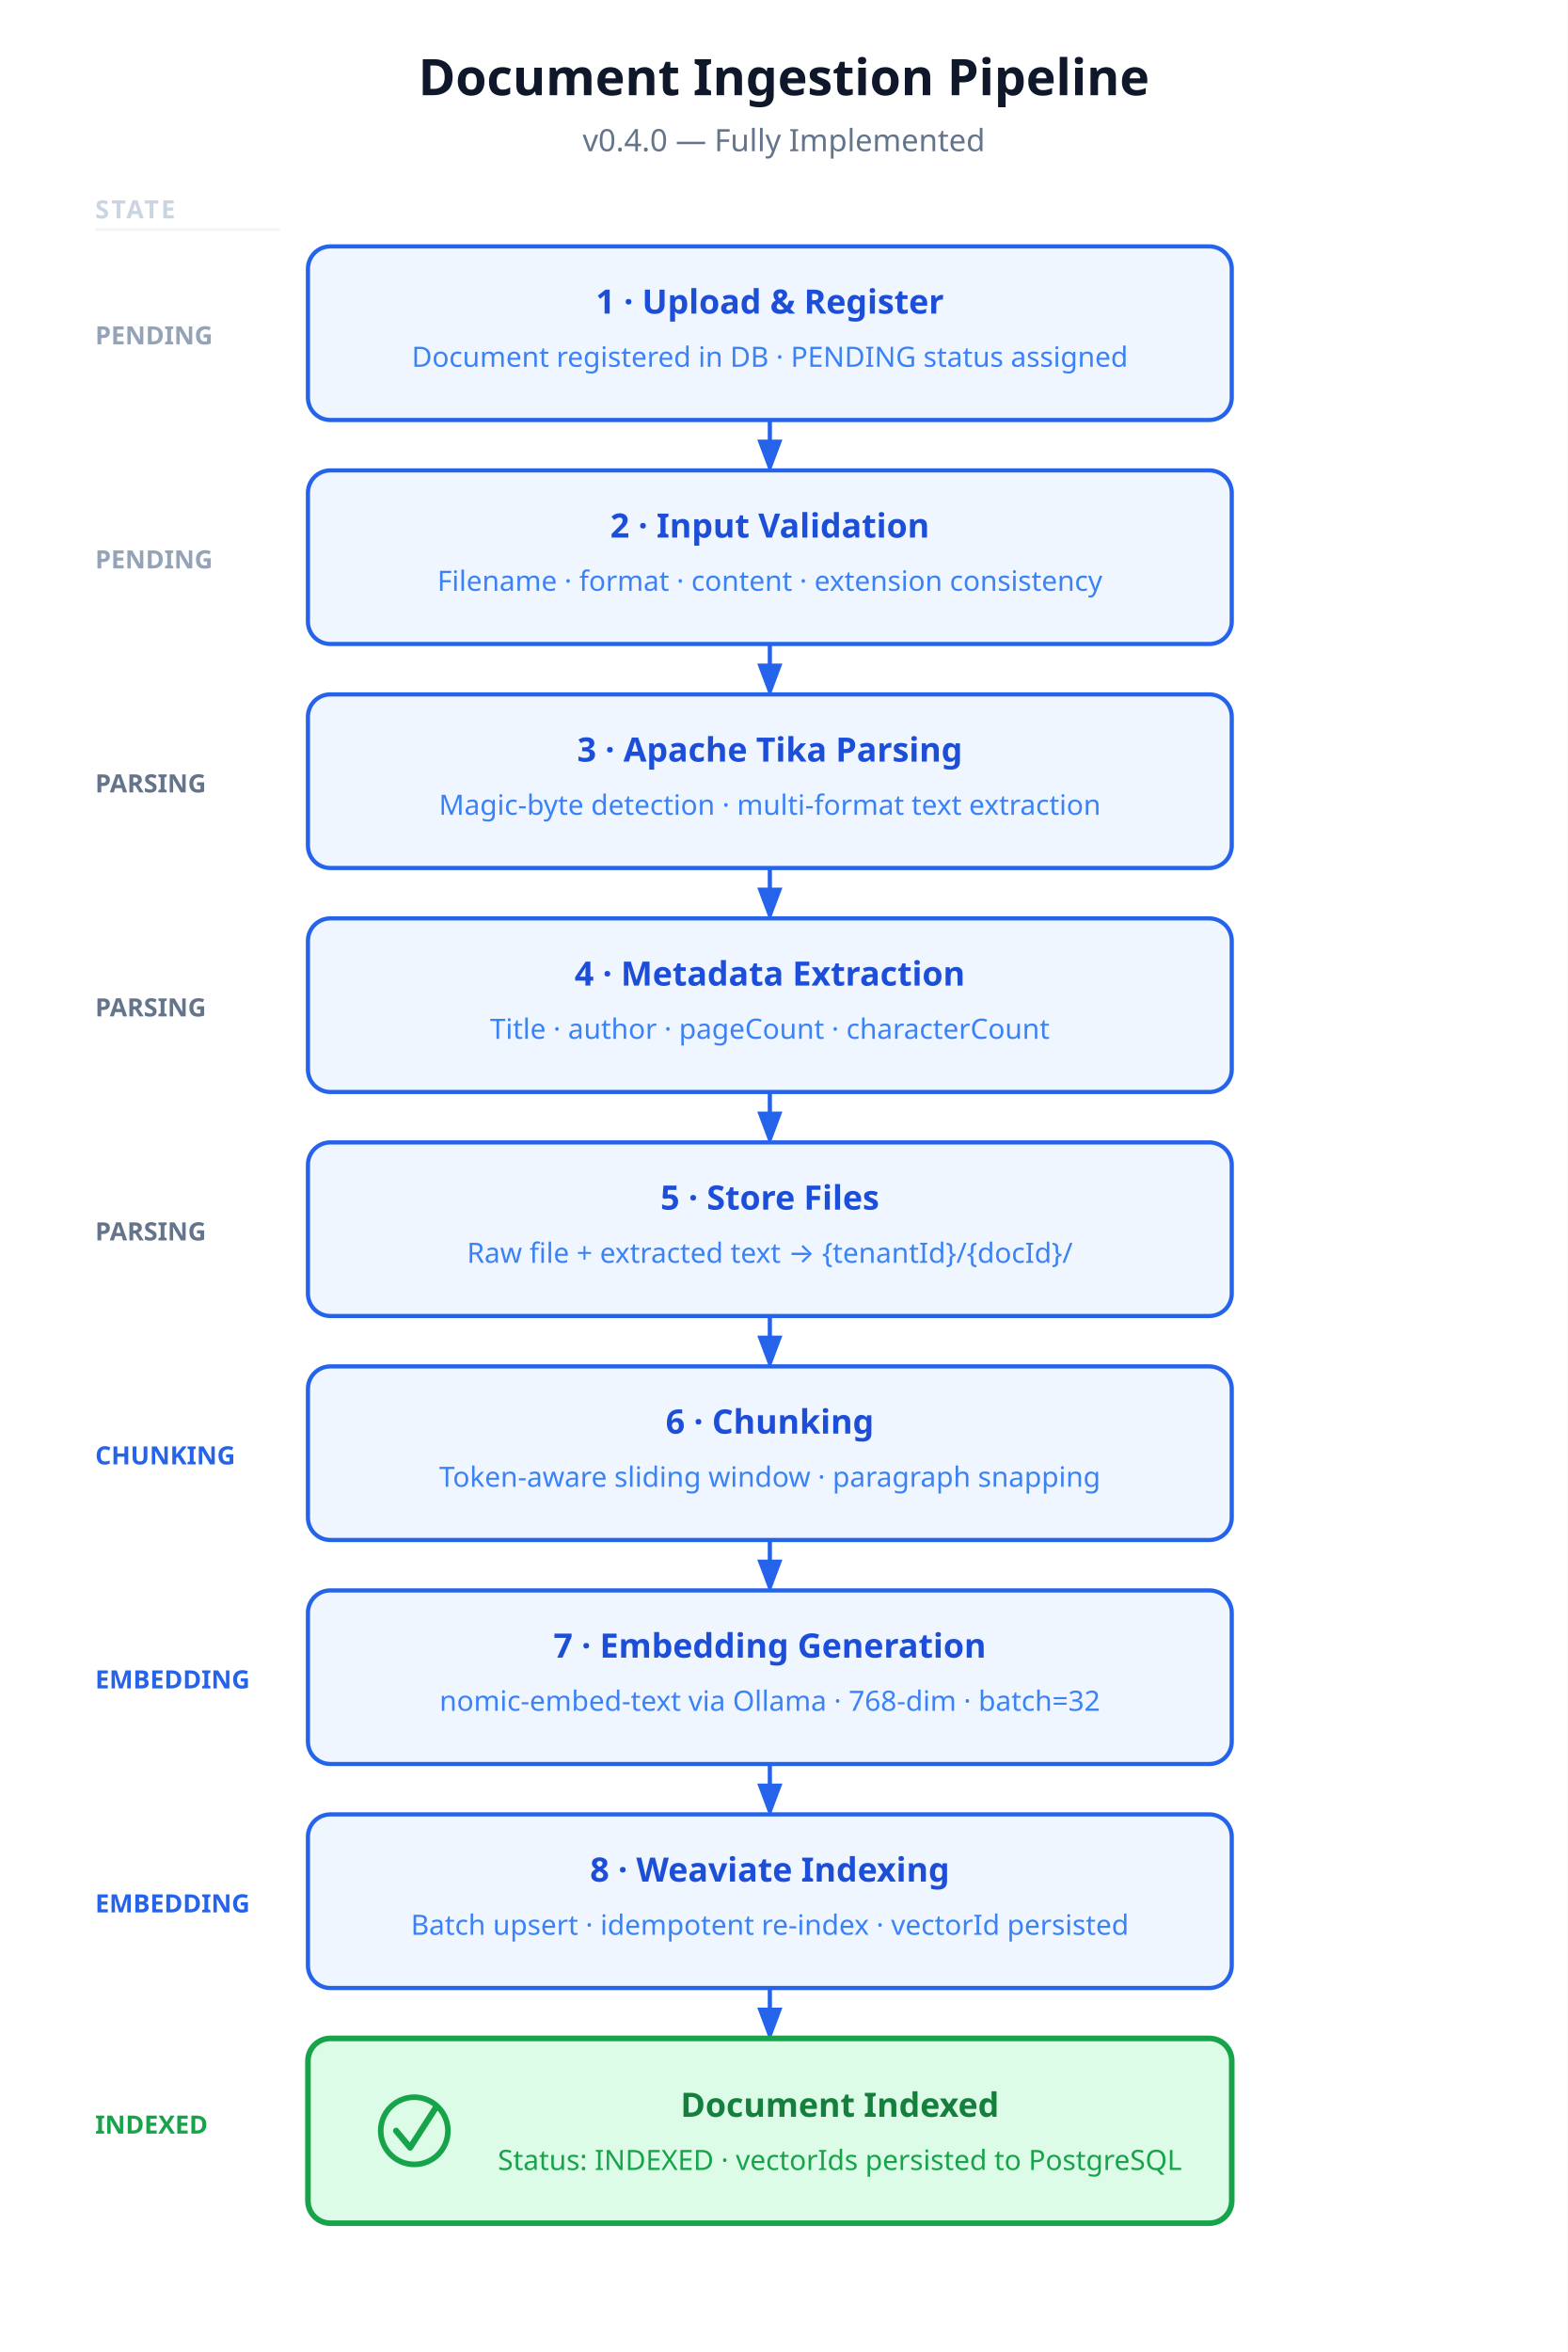
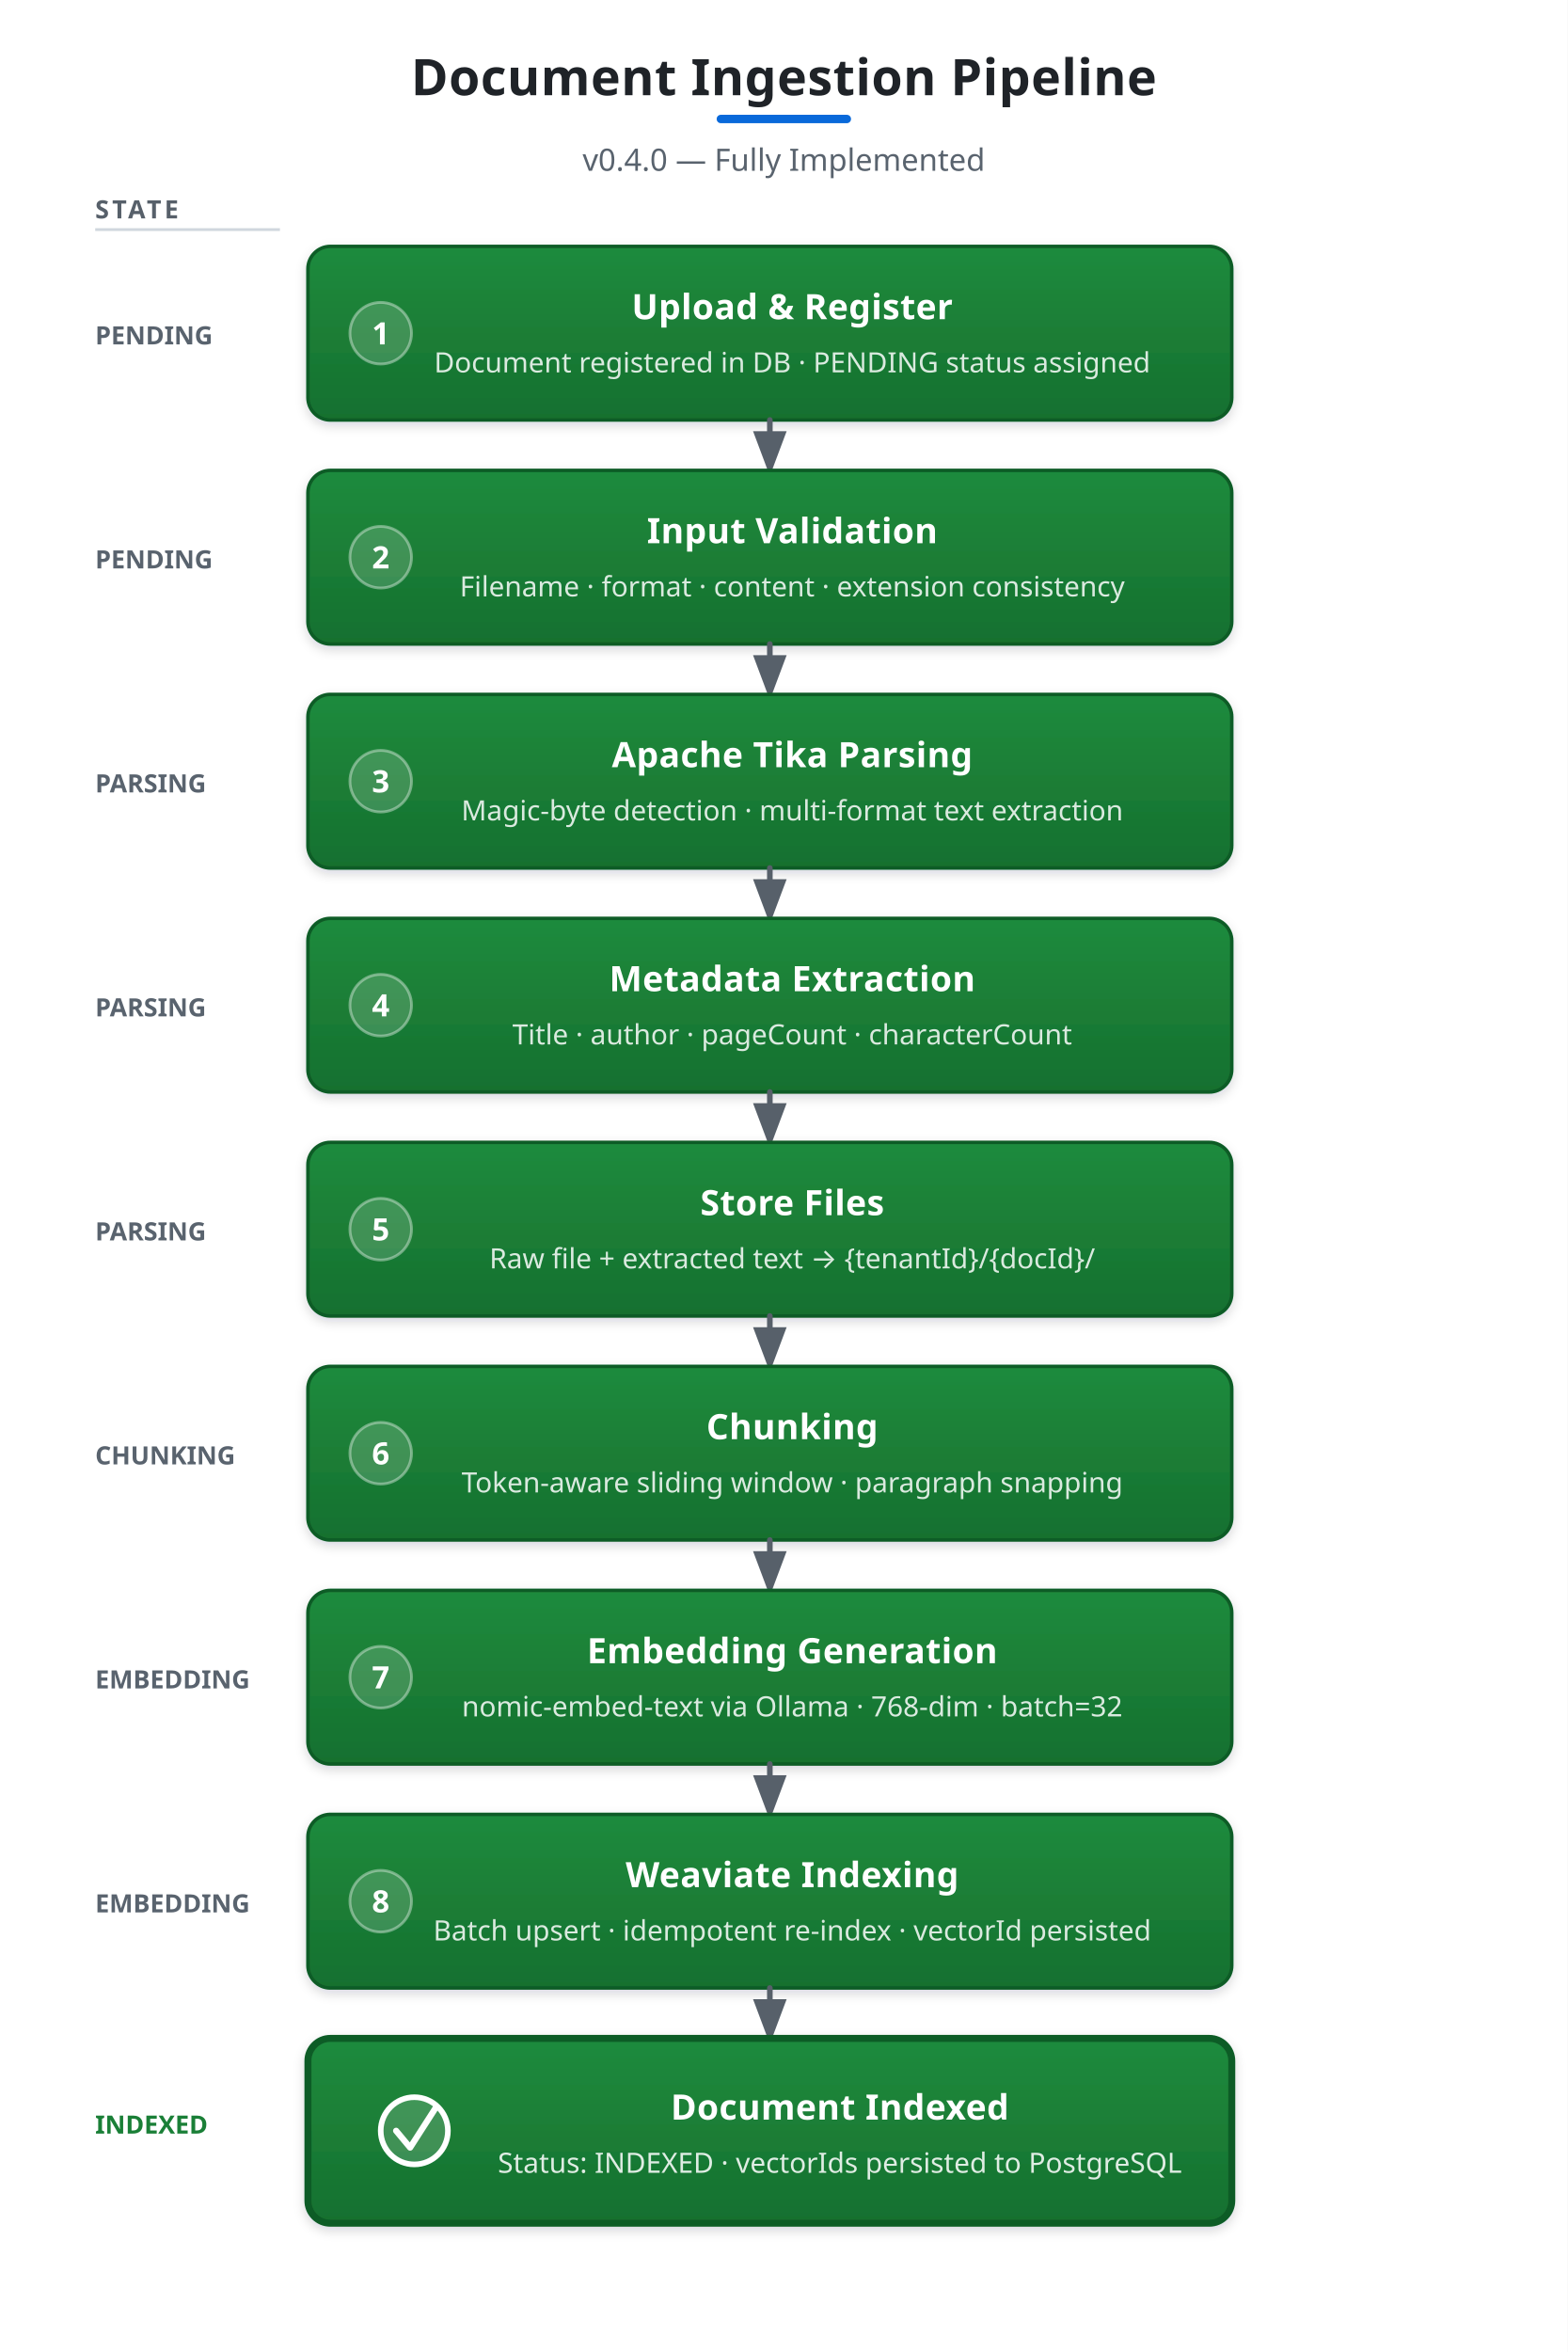
- <svg xmlns="http://www.w3.org/2000/svg" viewBox="0 0 560 840" width="560" height="840" font-family="'Segoe UI', system-ui, -apple-system, sans-serif">
+ <svg xmlns="http://www.w3.org/2000/svg" viewBox="0 0 560 840" width="560" height="840" font-family="'Segoe UI', system-ui, -apple-system, 'Helvetica Neue', sans-serif">
  <defs>
+     <linearGradient id="g-impl" x1="0" y1="0" x2="0" y2="1">
+       <stop offset="0%" stop-color="#1f8b3d" />
+       <stop offset="100%" stop-color="#16702f" />
+     </linearGradient>
+     <filter id="elev" x="-20%" y="-25%" width="140%" height="165%">
+       <feDropShadow dx="0" dy="1.5" stdDeviation="2" flood-color="#0b1b2b" flood-opacity="0.16" />
+     </filter>
    <marker id="arr" markerWidth="8" markerHeight="8" refX="6" refY="3" orient="auto">
-       <path d="M0,0 L0,6 L8,3 z" fill="#2563eb" />
+       <path d="M0,0 L0,6 L8,3 z" fill="#57606a" />
    </marker>
  </defs>
  <rect width="560" height="840" fill="#ffffff" />
-   <text x="280" y="34" text-anchor="middle" font-size="18" font-weight="700" fill="#0f172a">Document Ingestion Pipeline</text>
-   <text x="280" y="54" text-anchor="middle" font-size="11" fill="#64748b">v0.4.0 — Fully Implemented</text>
-   <text x="34" y="78" font-size="9" fill="#cbd5e1" font-weight="700" letter-spacing="0.8">STATE</text>
-   <line x1="34" y1="82" x2="100" y2="82" stroke="#f1f5f9" stroke-width="1" />
-   <text x="34" y="123" font-size="9" fill="#94a3b8" font-weight="600">PENDING</text>
-   <rect x="110" y="88" width="330" height="62" rx="8" fill="#eff6ff" stroke="#2563eb" stroke-width="1.5" />
-   <text x="275" y="112" text-anchor="middle" font-size="12" font-weight="700" fill="#1d4ed8">1 · Upload &amp; Register</text>
-   <text x="275" y="131" text-anchor="middle" font-size="10" fill="#3b82f6">Document registered in DB · PENDING status assigned</text>
-   <line x1="275" y1="150" x2="275" y2="166" stroke="#2563eb" stroke-width="1.5" marker-end="url(#arr)" />
-   <text x="34" y="203" font-size="9" fill="#94a3b8" font-weight="600">PENDING</text>
-   <rect x="110" y="168" width="330" height="62" rx="8" fill="#eff6ff" stroke="#2563eb" stroke-width="1.5" />
-   <text x="275" y="192" text-anchor="middle" font-size="12" font-weight="700" fill="#1d4ed8">2 · Input Validation</text>
-   <text x="275" y="211" text-anchor="middle" font-size="10" fill="#3b82f6">Filename · format · content · extension consistency</text>
-   <line x1="275" y1="230" x2="275" y2="246" stroke="#2563eb" stroke-width="1.5" marker-end="url(#arr)" />
-   <text x="34" y="283" font-size="9" fill="#64748b" font-weight="600">PARSING</text>
-   <rect x="110" y="248" width="330" height="62" rx="8" fill="#eff6ff" stroke="#2563eb" stroke-width="1.5" />
-   <text x="275" y="272" text-anchor="middle" font-size="12" font-weight="700" fill="#1d4ed8">3 · Apache Tika Parsing</text>
-   <text x="275" y="291" text-anchor="middle" font-size="10" fill="#3b82f6">Magic-byte detection · multi-format text extraction</text>
-   <line x1="275" y1="310" x2="275" y2="326" stroke="#2563eb" stroke-width="1.5" marker-end="url(#arr)" />
-   <text x="34" y="363" font-size="9" fill="#64748b" font-weight="600">PARSING</text>
-   <rect x="110" y="328" width="330" height="62" rx="8" fill="#eff6ff" stroke="#2563eb" stroke-width="1.5" />
-   <text x="275" y="352" text-anchor="middle" font-size="12" font-weight="700" fill="#1d4ed8">4 · Metadata Extraction</text>
-   <text x="275" y="371" text-anchor="middle" font-size="10" fill="#3b82f6">Title · author · pageCount · characterCount</text>
-   <line x1="275" y1="390" x2="275" y2="406" stroke="#2563eb" stroke-width="1.5" marker-end="url(#arr)" />
-   <text x="34" y="443" font-size="9" fill="#64748b" font-weight="600">PARSING</text>
-   <rect x="110" y="408" width="330" height="62" rx="8" fill="#eff6ff" stroke="#2563eb" stroke-width="1.5" />
-   <text x="275" y="432" text-anchor="middle" font-size="12" font-weight="700" fill="#1d4ed8">5 · Store Files</text>
-   <text x="275" y="451" text-anchor="middle" font-size="10" fill="#3b82f6">Raw file + extracted text → {tenantId}/{docId}/</text>
-   <line x1="275" y1="470" x2="275" y2="486" stroke="#2563eb" stroke-width="1.5" marker-end="url(#arr)" />
-   <text x="34" y="523" font-size="9" fill="#2563eb" font-weight="600">CHUNKING</text>
-   <rect x="110" y="488" width="330" height="62" rx="8" fill="#eff6ff" stroke="#2563eb" stroke-width="1.5" />
-   <text x="275" y="512" text-anchor="middle" font-size="12" font-weight="700" fill="#1d4ed8">6 · Chunking</text>
-   <text x="275" y="531" text-anchor="middle" font-size="10" fill="#3b82f6">Token-aware sliding window · paragraph snapping</text>
-   <line x1="275" y1="550" x2="275" y2="566" stroke="#2563eb" stroke-width="1.5" marker-end="url(#arr)" />
-   <text x="34" y="603" font-size="9" fill="#2563eb" font-weight="600">EMBEDDING</text>
-   <rect x="110" y="568" width="330" height="62" rx="8" fill="#eff6ff" stroke="#2563eb" stroke-width="1.5" />
-   <text x="275" y="592" text-anchor="middle" font-size="12" font-weight="700" fill="#1d4ed8">7 · Embedding Generation</text>
-   <text x="275" y="611" text-anchor="middle" font-size="10" fill="#3b82f6">nomic-embed-text via Ollama · 768-dim · batch=32</text>
-   <line x1="275" y1="630" x2="275" y2="646" stroke="#2563eb" stroke-width="1.5" marker-end="url(#arr)" />
-   <text x="34" y="683" font-size="9" fill="#2563eb" font-weight="600">EMBEDDING</text>
-   <rect x="110" y="648" width="330" height="62" rx="8" fill="#eff6ff" stroke="#2563eb" stroke-width="1.5" />
-   <text x="275" y="672" text-anchor="middle" font-size="12" font-weight="700" fill="#1d4ed8">8 · Weaviate Indexing</text>
-   <text x="275" y="691" text-anchor="middle" font-size="10" fill="#3b82f6">Batch upsert · idempotent re-index · vectorId persisted</text>
-   <line x1="275" y1="710" x2="275" y2="726" stroke="#2563eb" stroke-width="1.5" marker-end="url(#arr)" />
-   <text x="34" y="762" font-size="9" fill="#16a34a" font-weight="600">INDEXED</text>
-   <rect x="110" y="728" width="330" height="66" rx="8" fill="#dcfce7" stroke="#16a34a" stroke-width="2" />
-   <circle cx="148" cy="761" r="12" fill="none" stroke="#16a34a" stroke-width="2" />
-   <polyline points="141.5,761 146.5,767 155.5,753" fill="none" stroke="#16a34a" stroke-width="2.2" stroke-linecap="round" stroke-linejoin="round" />
-   <text x="300" y="756" text-anchor="middle" font-size="12" font-weight="700" fill="#15803d">Document Indexed</text>
-   <text x="300" y="775" text-anchor="middle" font-size="10" fill="#16a34a">Status: INDEXED · vectorIds persisted to PostgreSQL</text>
+   <text x="280" y="34" text-anchor="middle" font-size="18" font-weight="700" fill="#1f2328" letter-spacing="0.2">Document Ingestion Pipeline</text>
+   <rect x="256" y="41" width="48" height="3" rx="1.5" fill="#0969da" />
+   <text x="280" y="61" text-anchor="middle" font-size="11" fill="#59636e">v0.4.0 — Fully Implemented</text>
+   <text x="34" y="78" font-size="9" fill="#57606a" font-weight="700" letter-spacing="1.1">STATE</text>
+   <line x1="34" y1="82" x2="100" y2="82" stroke="#d0d7de" stroke-width="1" />
+   <text x="34" y="123" font-size="9" fill="#59636e" font-weight="600">PENDING</text>
+   <rect x="110" y="88" width="330" height="62" rx="8" fill="url(#g-impl)" stroke="#0f5c27" stroke-width="1.25" filter="url(#elev)" />
+   <circle cx="136" cy="119" r="11" fill="#ffffff" fill-opacity="0.16" stroke="#ffffff" stroke-opacity="0.38" stroke-width="1" />
+   <text x="136" y="123" text-anchor="middle" font-size="11" font-weight="700" fill="#ffffff">1</text>
+   <text x="283" y="114" text-anchor="middle" font-size="12.5" font-weight="700" fill="#ffffff" letter-spacing="0.15">Upload &amp; Register</text>
+   <text x="283" y="133" text-anchor="middle" font-size="10" fill="#ffffff" fill-opacity="0.84">Document registered in DB · PENDING status assigned</text>
+   <line x1="275" y1="150" x2="275" y2="166" stroke="#57606a" stroke-width="2" stroke-linecap="round" marker-end="url(#arr)" />
+   <text x="34" y="203" font-size="9" fill="#59636e" font-weight="600">PENDING</text>
+   <rect x="110" y="168" width="330" height="62" rx="8" fill="url(#g-impl)" stroke="#0f5c27" stroke-width="1.25" filter="url(#elev)" />
+   <circle cx="136" cy="199" r="11" fill="#ffffff" fill-opacity="0.16" stroke="#ffffff" stroke-opacity="0.38" stroke-width="1" />
+   <text x="136" y="203" text-anchor="middle" font-size="11" font-weight="700" fill="#ffffff">2</text>
+   <text x="283" y="194" text-anchor="middle" font-size="12.5" font-weight="700" fill="#ffffff" letter-spacing="0.15">Input Validation</text>
+   <text x="283" y="213" text-anchor="middle" font-size="10" fill="#ffffff" fill-opacity="0.84">Filename · format · content · extension consistency</text>
+   <line x1="275" y1="230" x2="275" y2="246" stroke="#57606a" stroke-width="2" stroke-linecap="round" marker-end="url(#arr)" />
+   <text x="34" y="283" font-size="9" fill="#59636e" font-weight="600">PARSING</text>
+   <rect x="110" y="248" width="330" height="62" rx="8" fill="url(#g-impl)" stroke="#0f5c27" stroke-width="1.25" filter="url(#elev)" />
+   <circle cx="136" cy="279" r="11" fill="#ffffff" fill-opacity="0.16" stroke="#ffffff" stroke-opacity="0.38" stroke-width="1" />
+   <text x="136" y="283" text-anchor="middle" font-size="11" font-weight="700" fill="#ffffff">3</text>
+   <text x="283" y="274" text-anchor="middle" font-size="12.5" font-weight="700" fill="#ffffff" letter-spacing="0.15">Apache Tika Parsing</text>
+   <text x="283" y="293" text-anchor="middle" font-size="10" fill="#ffffff" fill-opacity="0.84">Magic-byte detection · multi-format text extraction</text>
+   <line x1="275" y1="310" x2="275" y2="326" stroke="#57606a" stroke-width="2" stroke-linecap="round" marker-end="url(#arr)" />
+   <text x="34" y="363" font-size="9" fill="#59636e" font-weight="600">PARSING</text>
+   <rect x="110" y="328" width="330" height="62" rx="8" fill="url(#g-impl)" stroke="#0f5c27" stroke-width="1.25" filter="url(#elev)" />
+   <circle cx="136" cy="359" r="11" fill="#ffffff" fill-opacity="0.16" stroke="#ffffff" stroke-opacity="0.38" stroke-width="1" />
+   <text x="136" y="363" text-anchor="middle" font-size="11" font-weight="700" fill="#ffffff">4</text>
+   <text x="283" y="354" text-anchor="middle" font-size="12.5" font-weight="700" fill="#ffffff" letter-spacing="0.15">Metadata Extraction</text>
+   <text x="283" y="373" text-anchor="middle" font-size="10" fill="#ffffff" fill-opacity="0.84">Title · author · pageCount · characterCount</text>
+   <line x1="275" y1="390" x2="275" y2="406" stroke="#57606a" stroke-width="2" stroke-linecap="round" marker-end="url(#arr)" />
+   <text x="34" y="443" font-size="9" fill="#59636e" font-weight="600">PARSING</text>
+   <rect x="110" y="408" width="330" height="62" rx="8" fill="url(#g-impl)" stroke="#0f5c27" stroke-width="1.25" filter="url(#elev)" />
+   <circle cx="136" cy="439" r="11" fill="#ffffff" fill-opacity="0.16" stroke="#ffffff" stroke-opacity="0.38" stroke-width="1" />
+   <text x="136" y="443" text-anchor="middle" font-size="11" font-weight="700" fill="#ffffff">5</text>
+   <text x="283" y="434" text-anchor="middle" font-size="12.5" font-weight="700" fill="#ffffff" letter-spacing="0.15">Store Files</text>
+   <text x="283" y="453" text-anchor="middle" font-size="10" fill="#ffffff" fill-opacity="0.84">Raw file + extracted text → {tenantId}/{docId}/</text>
+   <line x1="275" y1="470" x2="275" y2="486" stroke="#57606a" stroke-width="2" stroke-linecap="round" marker-end="url(#arr)" />
+   <text x="34" y="523" font-size="9" fill="#59636e" font-weight="600">CHUNKING</text>
+   <rect x="110" y="488" width="330" height="62" rx="8" fill="url(#g-impl)" stroke="#0f5c27" stroke-width="1.25" filter="url(#elev)" />
+   <circle cx="136" cy="519" r="11" fill="#ffffff" fill-opacity="0.16" stroke="#ffffff" stroke-opacity="0.38" stroke-width="1" />
+   <text x="136" y="523" text-anchor="middle" font-size="11" font-weight="700" fill="#ffffff">6</text>
+   <text x="283" y="514" text-anchor="middle" font-size="12.5" font-weight="700" fill="#ffffff" letter-spacing="0.15">Chunking</text>
+   <text x="283" y="533" text-anchor="middle" font-size="10" fill="#ffffff" fill-opacity="0.84">Token-aware sliding window · paragraph snapping</text>
+   <line x1="275" y1="550" x2="275" y2="566" stroke="#57606a" stroke-width="2" stroke-linecap="round" marker-end="url(#arr)" />
+   <text x="34" y="603" font-size="9" fill="#59636e" font-weight="600">EMBEDDING</text>
+   <rect x="110" y="568" width="330" height="62" rx="8" fill="url(#g-impl)" stroke="#0f5c27" stroke-width="1.25" filter="url(#elev)" />
+   <circle cx="136" cy="599" r="11" fill="#ffffff" fill-opacity="0.16" stroke="#ffffff" stroke-opacity="0.38" stroke-width="1" />
+   <text x="136" y="603" text-anchor="middle" font-size="11" font-weight="700" fill="#ffffff">7</text>
+   <text x="283" y="594" text-anchor="middle" font-size="12.5" font-weight="700" fill="#ffffff" letter-spacing="0.15">Embedding Generation</text>
+   <text x="283" y="613" text-anchor="middle" font-size="10" fill="#ffffff" fill-opacity="0.84">nomic-embed-text via Ollama · 768-dim · batch=32</text>
+   <line x1="275" y1="630" x2="275" y2="646" stroke="#57606a" stroke-width="2" stroke-linecap="round" marker-end="url(#arr)" />
+   <text x="34" y="683" font-size="9" fill="#59636e" font-weight="600">EMBEDDING</text>
+   <rect x="110" y="648" width="330" height="62" rx="8" fill="url(#g-impl)" stroke="#0f5c27" stroke-width="1.25" filter="url(#elev)" />
+   <circle cx="136" cy="679" r="11" fill="#ffffff" fill-opacity="0.16" stroke="#ffffff" stroke-opacity="0.38" stroke-width="1" />
+   <text x="136" y="683" text-anchor="middle" font-size="11" font-weight="700" fill="#ffffff">8</text>
+   <text x="283" y="674" text-anchor="middle" font-size="12.5" font-weight="700" fill="#ffffff" letter-spacing="0.15">Weaviate Indexing</text>
+   <text x="283" y="693" text-anchor="middle" font-size="10" fill="#ffffff" fill-opacity="0.84">Batch upsert · idempotent re-index · vectorId persisted</text>
+   <line x1="275" y1="710" x2="275" y2="726" stroke="#57606a" stroke-width="2" stroke-linecap="round" marker-end="url(#arr)" />
+   <text x="34" y="762" font-size="9" fill="#1a7f37" font-weight="700">INDEXED</text>
+   <rect x="110" y="728" width="330" height="66" rx="8" fill="url(#g-impl)" stroke="#0f5c27" stroke-width="2.5" filter="url(#elev)" />
+   <circle cx="148" cy="761" r="12" fill="#ffffff" fill-opacity="0.16" stroke="#ffffff" stroke-width="2" />
+   <polyline points="141.5,761 146.5,767 155.5,753" fill="none" stroke="#ffffff" stroke-width="2.2" stroke-linecap="round" stroke-linejoin="round" />
+   <text x="300" y="757" text-anchor="middle" font-size="12.5" font-weight="700" fill="#ffffff" letter-spacing="0.15">Document Indexed</text>
+   <text x="300" y="776" text-anchor="middle" font-size="10" fill="#ffffff" fill-opacity="0.86">Status: INDEXED · vectorIds persisted to PostgreSQL</text>
</svg>
